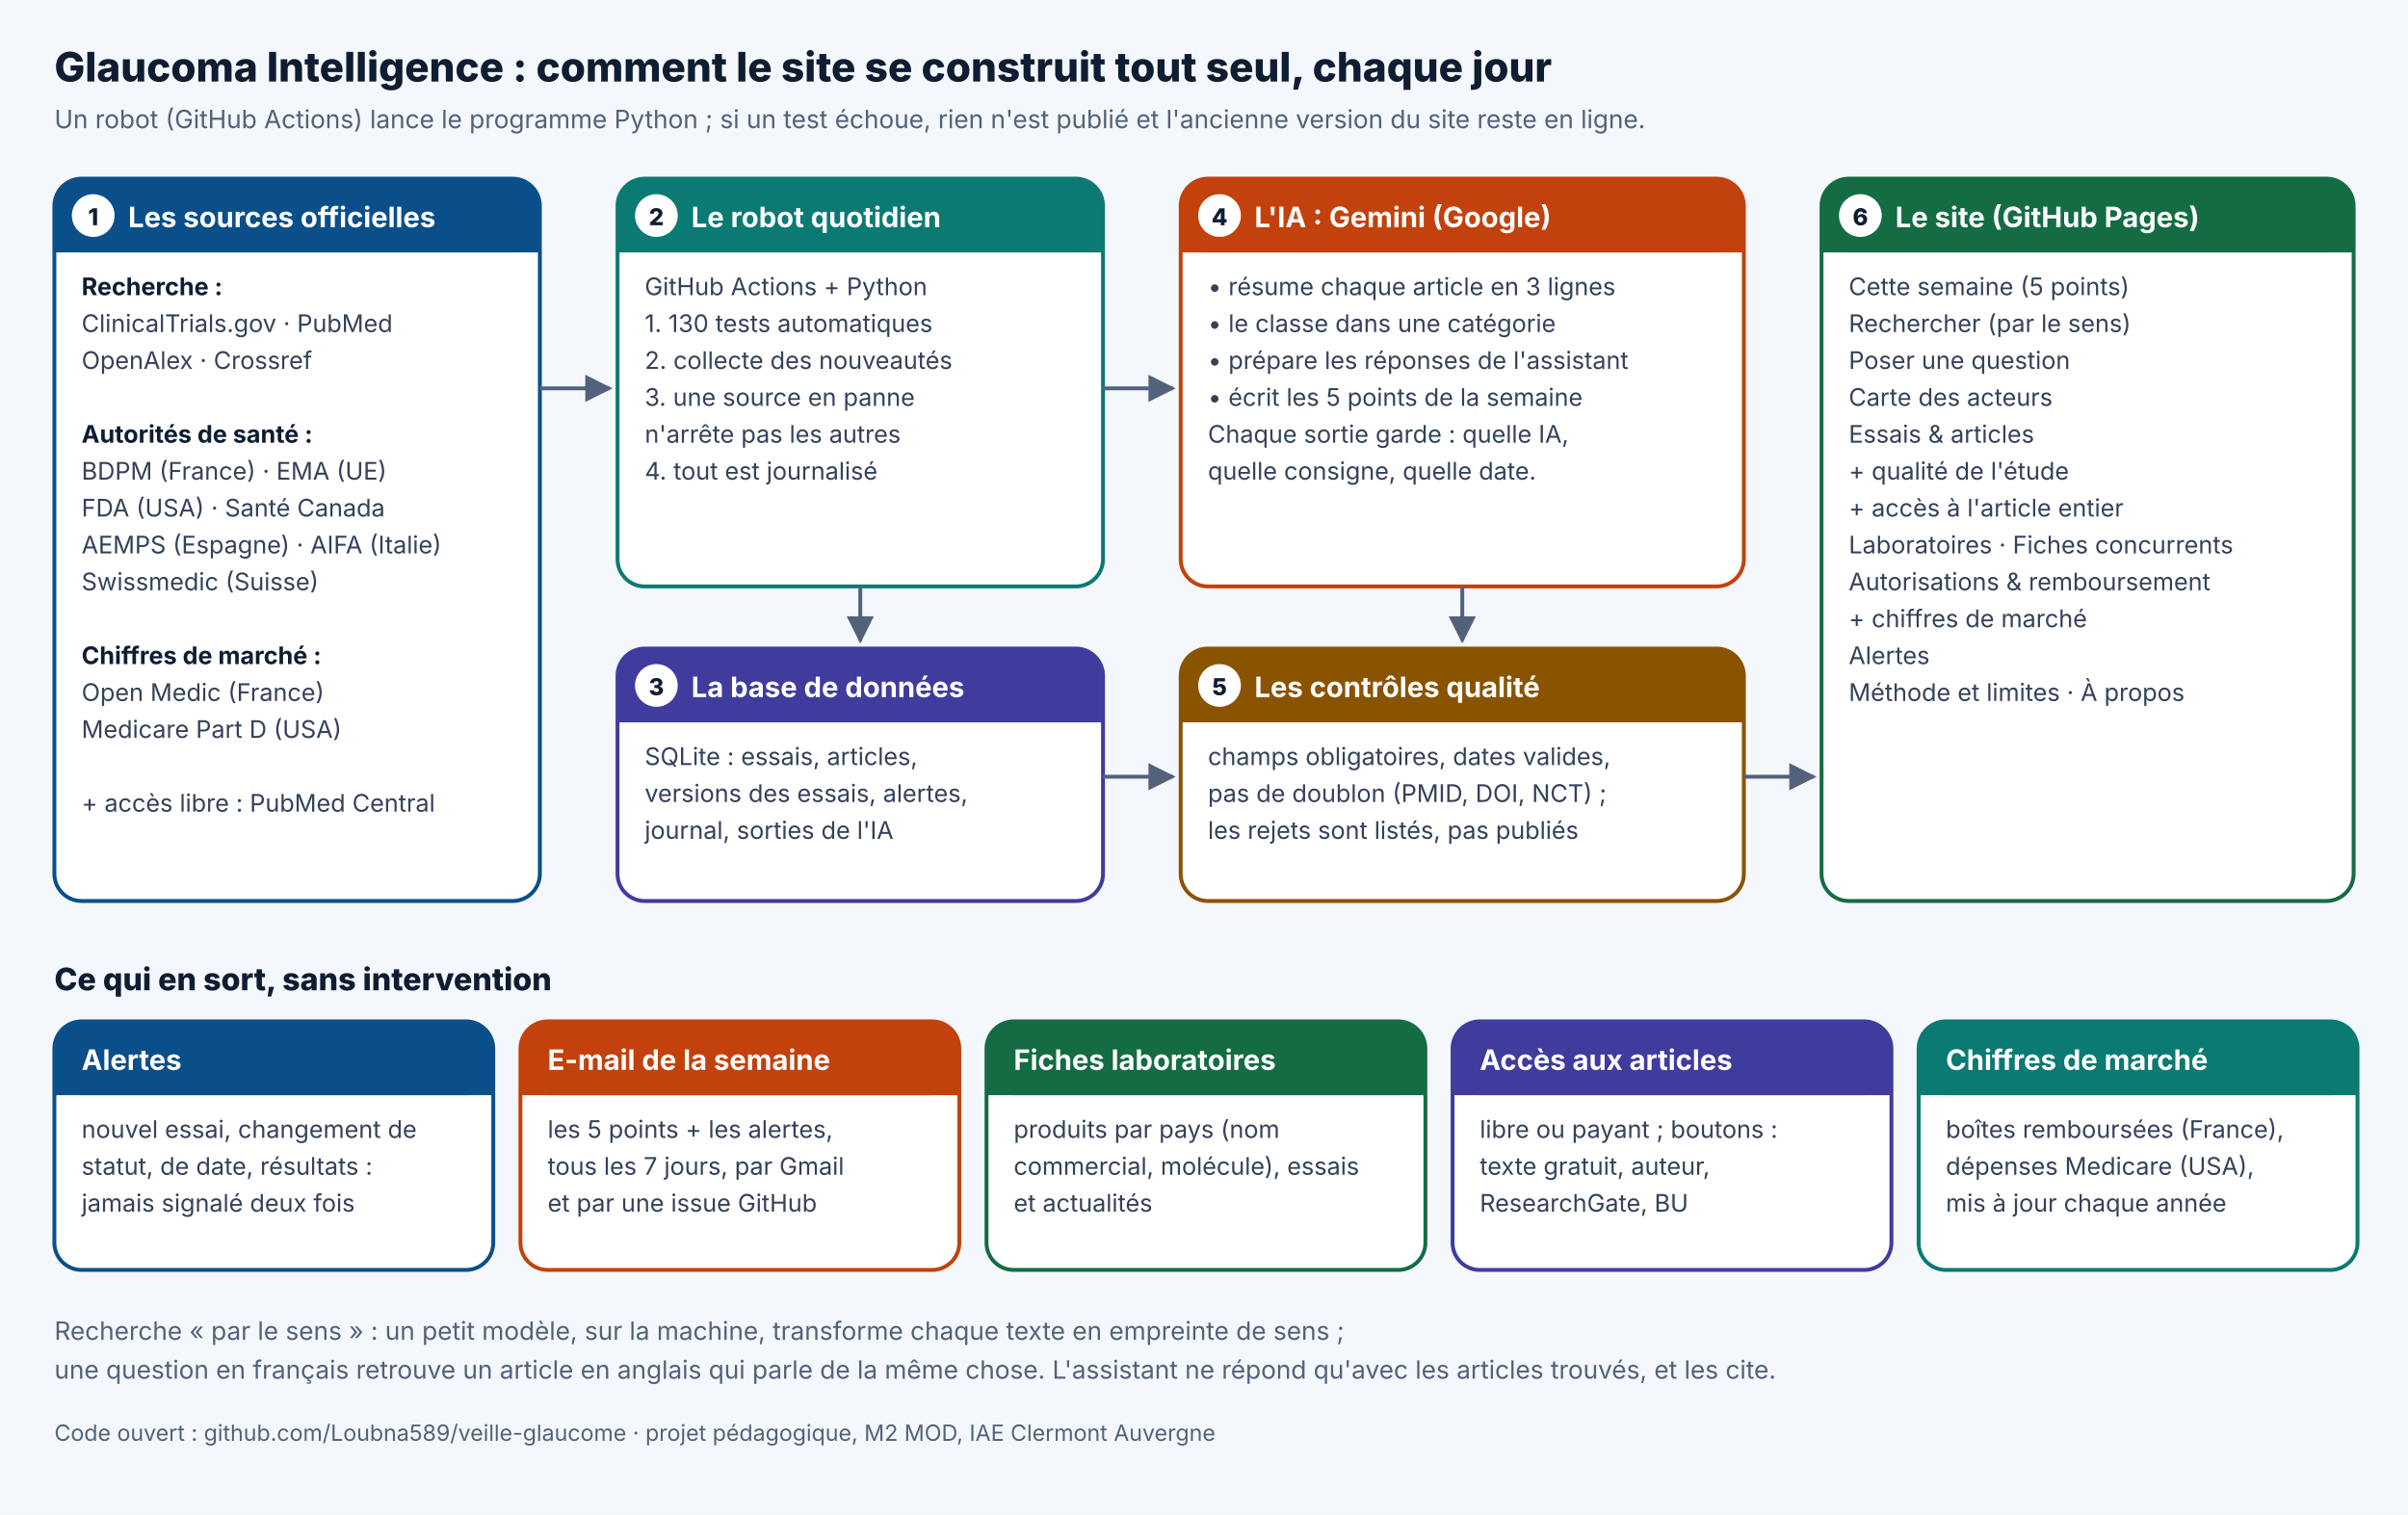
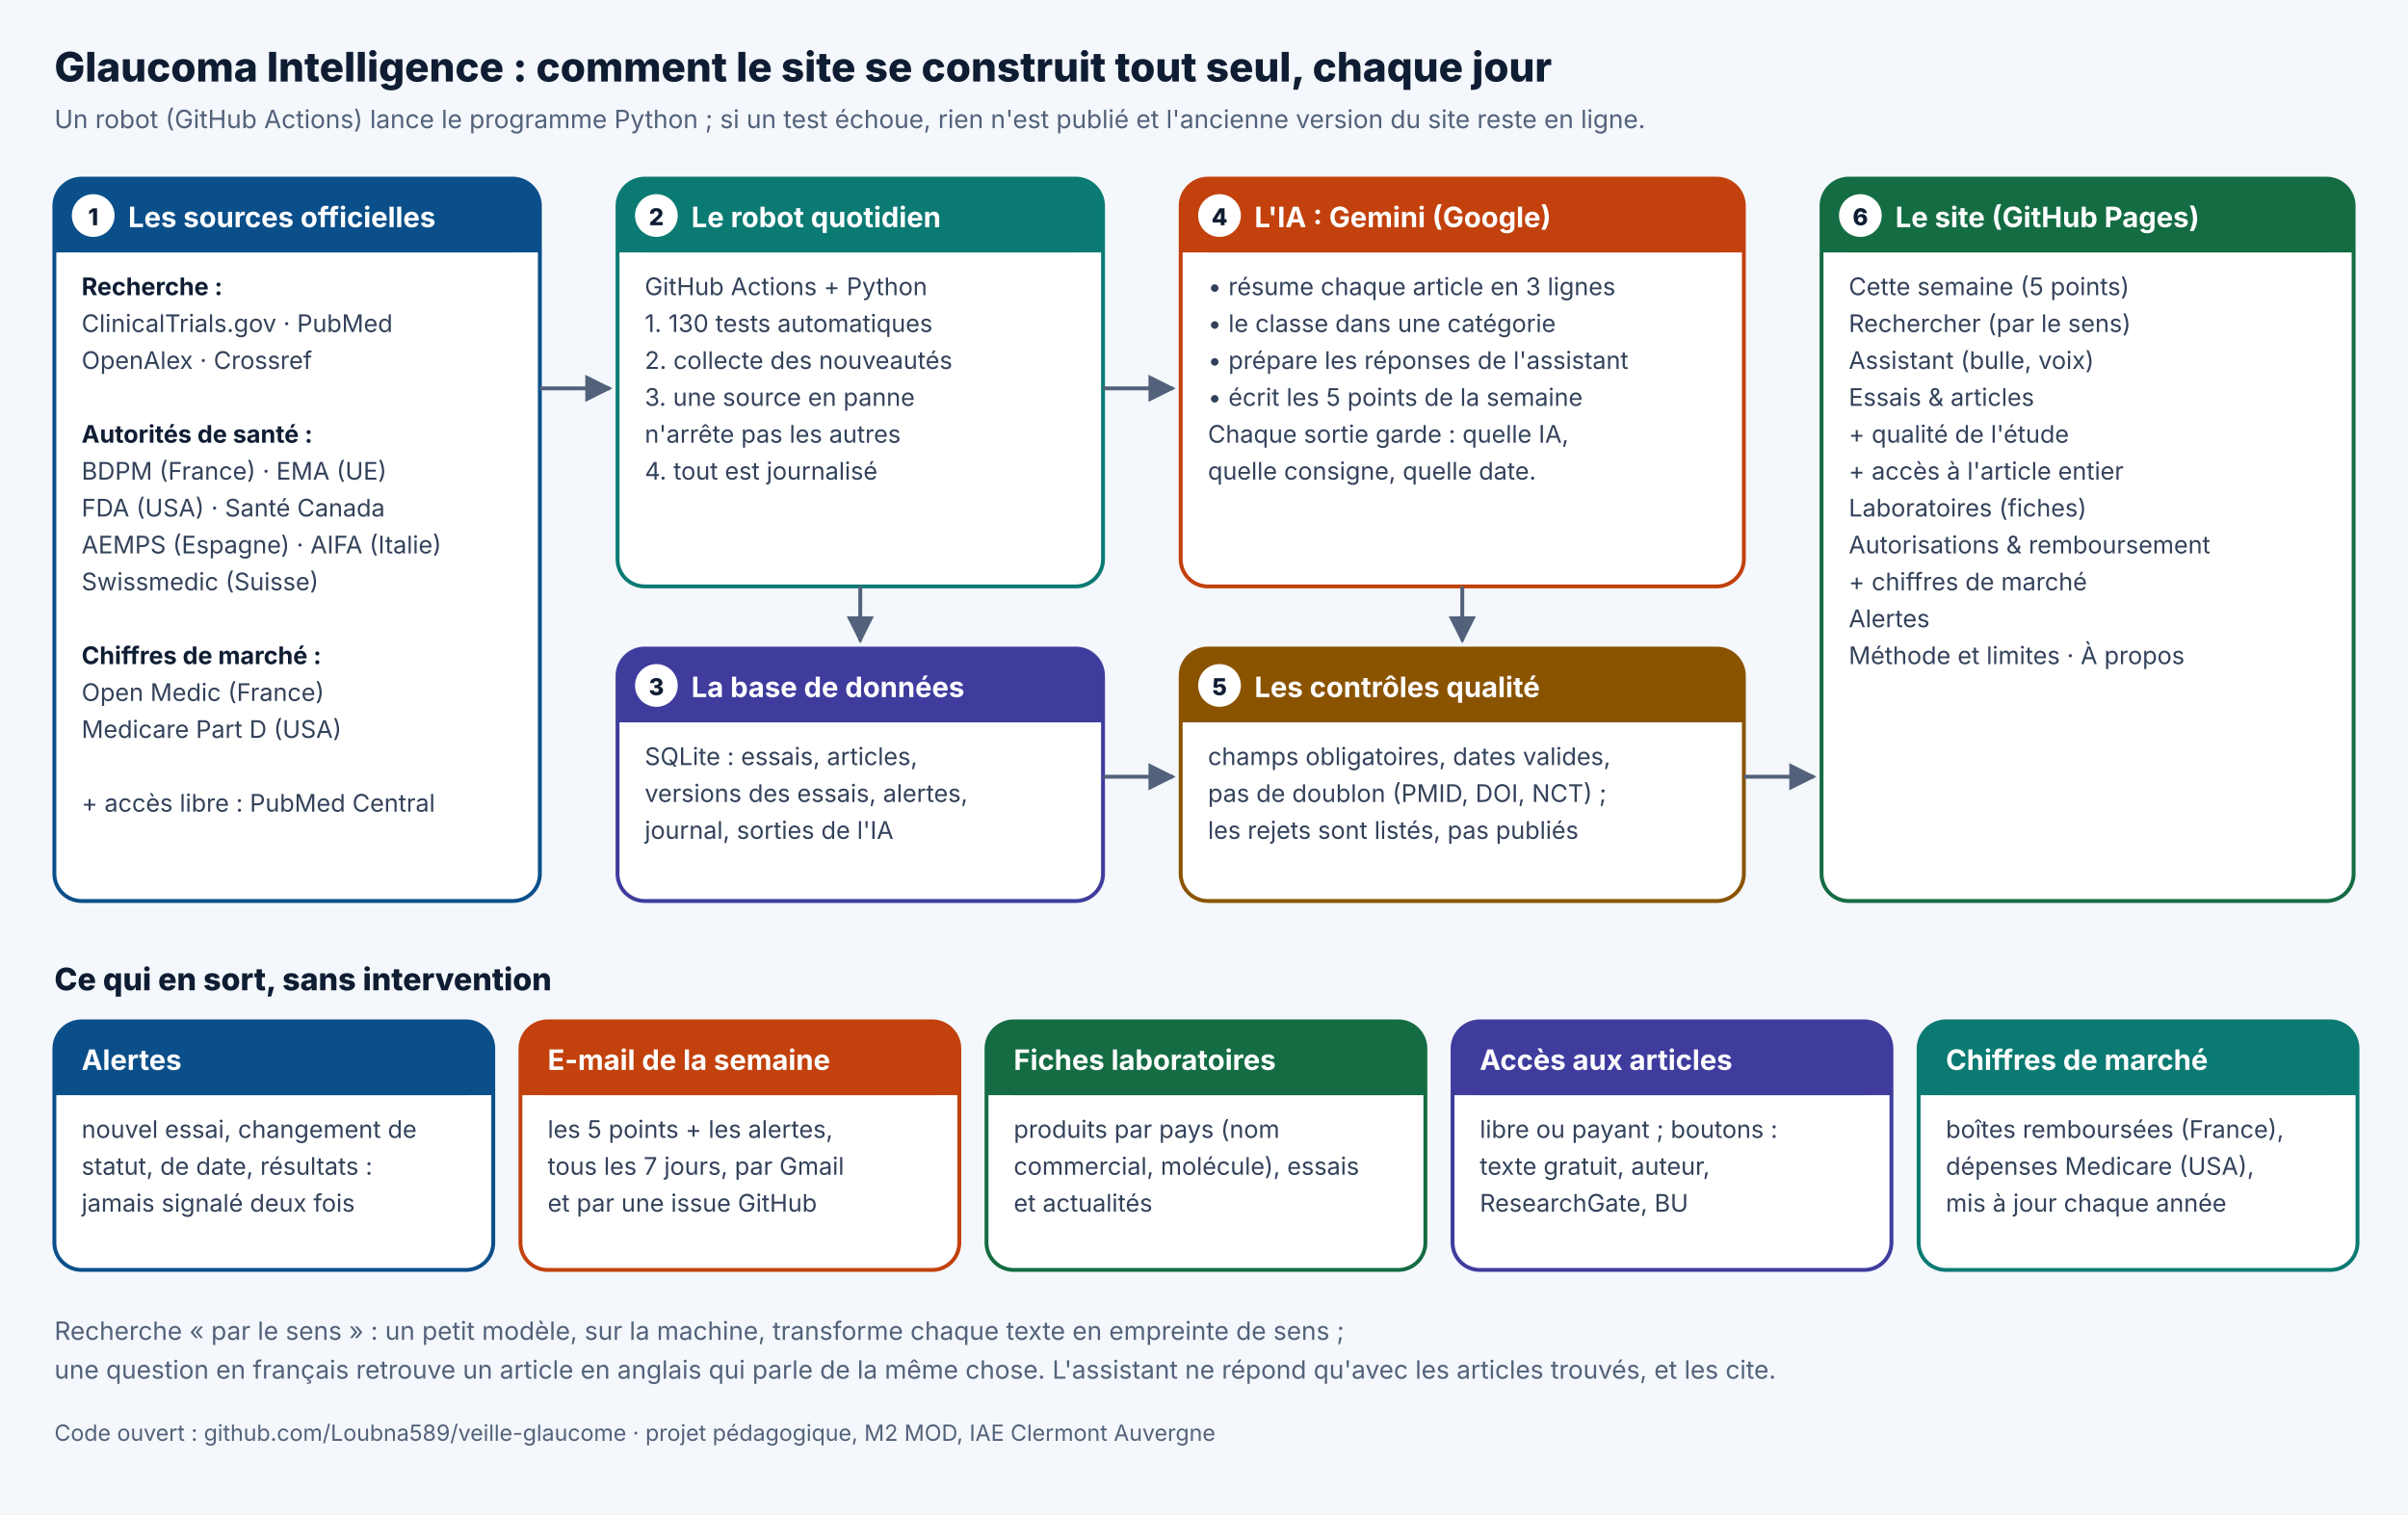
<svg xmlns="http://www.w3.org/2000/svg" viewBox="0 0 1240 780" font-family="Inter, Segoe UI, system-ui, sans-serif" role="img" aria-labelledby="t d">
  <defs>
    <marker id="f" viewBox="0 0 10 10" refX="9" refY="5" markerWidth="7" markerHeight="7" orient="auto-start-reverse">
      <path d="M0,0 L10,5 L0,10 z" fill="#52627a" />
    </marker>
    <style>.h1{font-size:21px;font-weight:800;fill:#0f1d33}.h2{font-size:16px;font-weight:800;fill:#0f1d33}.sous{font-size:13px;fill:#52627a}.mini{font-size:11.5px;fill:#52627a}
.ttl{font-size:14.5px;font-weight:700;fill:#fff}.num{font-size:12px;font-weight:800;fill:#0f1d33}.txt{font-size:12.5px;fill:#33425a}.gras{font-size:12.5px;font-weight:700;fill:#0f1d33}
.fl{stroke:#52627a;stroke-width:2;fill:none;marker-end:url(#f)}</style>
  </defs>
  <rect width="1240" height="780" fill="#f4f7fb" />
  <text x="28" y="42" class="h1" text-anchor="start">Glaucoma Intelligence : comment le site se construit tout seul, chaque jour</text>
  <text x="28" y="66" class="sous" text-anchor="start">Un robot (GitHub Actions) lance le programme Python ; si un test échoue, rien n'est publié et l'ancienne version du site reste en ligne.</text>
  <rect x="28" y="92" width="250" height="372" rx="14" fill="#ffffff" stroke="#0b4f8a" stroke-width="2" />
  <rect x="28" y="92" width="250" height="38" rx="14" fill="#0b4f8a" />
  <rect x="28" y="116" width="250" height="14" fill="#0b4f8a" />
  <circle cx="48" cy="111" r="11" fill="#fff" />
  <text x="48" y="116" class="num" text-anchor="middle">1</text>
  <text x="66" y="117" class="ttl" text-anchor="start">Les sources officielles</text>
  <text x="42" y="152" class="gras" text-anchor="start">Recherche :</text>
  <text x="42" y="171" class="txt" text-anchor="start">ClinicalTrials.gov · PubMed</text>
  <text x="42" y="190" class="txt" text-anchor="start">OpenAlex · Crossref</text>
  <text x="42" y="209" class="txt" text-anchor="start" />
  <text x="42" y="228" class="gras" text-anchor="start">Autorités de santé :</text>
  <text x="42" y="247" class="txt" text-anchor="start">BDPM (France) · EMA (UE)</text>
  <text x="42" y="266" class="txt" text-anchor="start">FDA (USA) · Santé Canada</text>
  <text x="42" y="285" class="txt" text-anchor="start">AEMPS (Espagne) · AIFA (Italie)</text>
  <text x="42" y="304" class="txt" text-anchor="start">Swissmedic (Suisse)</text>
  <text x="42" y="323" class="txt" text-anchor="start" />
  <text x="42" y="342" class="gras" text-anchor="start">Chiffres de marché :</text>
  <text x="42" y="361" class="txt" text-anchor="start">Open Medic (France)</text>
  <text x="42" y="380" class="txt" text-anchor="start">Medicare Part D (USA)</text>
  <text x="42" y="399" class="txt" text-anchor="start" />
  <text x="42" y="418" class="txt" text-anchor="start">+ accès libre : PubMed Central</text>
  <rect x="318" y="92" width="250" height="210" rx="14" fill="#ffffff" stroke="#0b7a73" stroke-width="2" />
  <rect x="318" y="92" width="250" height="38" rx="14" fill="#0b7a73" />
  <rect x="318" y="116" width="250" height="14" fill="#0b7a73" />
  <circle cx="338" cy="111" r="11" fill="#fff" />
  <text x="338" y="116" class="num" text-anchor="middle">2</text>
  <text x="356" y="117" class="ttl" text-anchor="start">Le robot quotidien</text>
  <text x="332" y="152" class="txt" text-anchor="start">GitHub Actions + Python</text>
  <text x="332" y="171" class="txt" text-anchor="start">1. 130 tests automatiques</text>
  <text x="332" y="190" class="txt" text-anchor="start">2. collecte des nouveautés</text>
  <text x="332" y="209" class="txt" text-anchor="start">3. une source en panne</text>
  <text x="332" y="228" class="txt" text-anchor="start">    n'arrête pas les autres</text>
  <text x="332" y="247" class="txt" text-anchor="start">4. tout est journalisé</text>
  <rect x="318" y="334" width="250" height="130" rx="14" fill="#ffffff" stroke="#3f3c9e" stroke-width="2" />
  <rect x="318" y="334" width="250" height="38" rx="14" fill="#3f3c9e" />
  <rect x="318" y="358" width="250" height="14" fill="#3f3c9e" />
  <circle cx="338" cy="353" r="11" fill="#fff" />
  <text x="338" y="358" class="num" text-anchor="middle">3</text>
  <text x="356" y="359" class="ttl" text-anchor="start">La base de données</text>
  <text x="332" y="394" class="txt" text-anchor="start">SQLite : essais, articles,</text>
  <text x="332" y="413" class="txt" text-anchor="start">versions des essais, alertes,</text>
  <text x="332" y="432" class="txt" text-anchor="start">journal, sorties de l'IA</text>
  <rect x="608" y="92" width="290" height="210" rx="14" fill="#ffffff" stroke="#c2410c" stroke-width="2" />
  <rect x="608" y="92" width="290" height="38" rx="14" fill="#c2410c" />
  <rect x="608" y="116" width="290" height="14" fill="#c2410c" />
  <circle cx="628" cy="111" r="11" fill="#fff" />
  <text x="628" y="116" class="num" text-anchor="middle">4</text>
  <text x="646" y="117" class="ttl" text-anchor="start">L'IA : Gemini (Google)</text>
  <text x="622" y="152" class="txt" text-anchor="start">• résume chaque article en 3 lignes</text>
  <text x="622" y="171" class="txt" text-anchor="start">• le classe dans une catégorie</text>
  <text x="622" y="190" class="txt" text-anchor="start">• prépare les réponses de l'assistant</text>
  <text x="622" y="209" class="txt" text-anchor="start">• écrit les 5 points de la semaine</text>
  <text x="622" y="228" class="txt" text-anchor="start">Chaque sortie garde : quelle IA,</text>
  <text x="622" y="247" class="txt" text-anchor="start">quelle consigne, quelle date.</text>
  <rect x="608" y="334" width="290" height="130" rx="14" fill="#ffffff" stroke="#8a5300" stroke-width="2" />
  <rect x="608" y="334" width="290" height="38" rx="14" fill="#8a5300" />
  <rect x="608" y="358" width="290" height="14" fill="#8a5300" />
  <circle cx="628" cy="353" r="11" fill="#fff" />
  <text x="628" y="358" class="num" text-anchor="middle">5</text>
  <text x="646" y="359" class="ttl" text-anchor="start">Les contrôles qualité</text>
  <text x="622" y="394" class="txt" text-anchor="start">champs obligatoires, dates valides,</text>
  <text x="622" y="413" class="txt" text-anchor="start">pas de doublon (PMID, DOI, NCT) ;</text>
  <text x="622" y="432" class="txt" text-anchor="start">les rejets sont listés, pas publiés</text>
  <rect x="938" y="92" width="274" height="372" rx="14" fill="#ffffff" stroke="#146c43" stroke-width="2" />
  <rect x="938" y="92" width="274" height="38" rx="14" fill="#146c43" />
  <rect x="938" y="116" width="274" height="14" fill="#146c43" />
  <circle cx="958" cy="111" r="11" fill="#fff" />
  <text x="958" y="116" class="num" text-anchor="middle">6</text>
  <text x="976" y="117" class="ttl" text-anchor="start">Le site (GitHub Pages)</text>
  <text x="952" y="152" class="txt" text-anchor="start">Cette semaine (5 points)</text>
  <text x="952" y="171" class="txt" text-anchor="start">Rechercher (par le sens)</text>
-   <text x="952" y="190" class="txt" text-anchor="start">Poser une question</text>
-   <text x="952" y="209" class="txt" text-anchor="start">Carte des acteurs</text>
-   <text x="952" y="228" class="txt" text-anchor="start">Essais &amp; articles</text>
-   <text x="952" y="247" class="txt" text-anchor="start">  + qualité de l'étude</text>
-   <text x="952" y="266" class="txt" text-anchor="start">  + accès à l'article entier</text>
-   <text x="952" y="285" class="txt" text-anchor="start">Laboratoires · Fiches concurrents</text>
-   <text x="952" y="304" class="txt" text-anchor="start">Autorisations &amp; remboursement</text>
-   <text x="952" y="323" class="txt" text-anchor="start">  + chiffres de marché</text>
-   <text x="952" y="342" class="txt" text-anchor="start">Alertes</text>
-   <text x="952" y="361" class="txt" text-anchor="start">Méthode et limites · À propos</text>
+   <text x="952" y="190" class="txt" text-anchor="start">Assistant (bulle, voix)</text>
+   <text x="952" y="209" class="txt" text-anchor="start">Essais &amp; articles</text>
+   <text x="952" y="228" class="txt" text-anchor="start">  + qualité de l'étude</text>
+   <text x="952" y="247" class="txt" text-anchor="start">  + accès à l'article entier</text>
+   <text x="952" y="266" class="txt" text-anchor="start">Laboratoires (fiches)</text>
+   <text x="952" y="285" class="txt" text-anchor="start">Autorisations &amp; remboursement</text>
+   <text x="952" y="304" class="txt" text-anchor="start">  + chiffres de marché</text>
+   <text x="952" y="323" class="txt" text-anchor="start">Alertes</text>
+   <text x="952" y="342" class="txt" text-anchor="start">Méthode et limites · À propos</text>
  <path d="M278,200 L314,200" class="fl" />
  <path d="M443,302 L443,330" class="fl" />
  <path d="M568,200 L604,200" class="fl" />
  <path d="M568,400 L604,400" class="fl" />
  <path d="M753,302 L753,330" class="fl" />
  <path d="M898,400 L934,400" class="fl" />
  <text x="28" y="510" class="h2" text-anchor="start">Ce qui en sort, sans intervention</text>
  <rect x="28" y="526" width="226" height="128" rx="14" fill="#ffffff" stroke="#0b4f8a" stroke-width="2" />
  <rect x="28" y="526" width="226" height="38" rx="14" fill="#0b4f8a" />
  <rect x="28" y="550" width="226" height="14" fill="#0b4f8a" />
  <text x="42" y="551" class="ttl" text-anchor="start">Alertes</text>
  <text x="42" y="586" class="txt" text-anchor="start">nouvel essai, changement de</text>
  <text x="42" y="605" class="txt" text-anchor="start">statut, de date, résultats :</text>
  <text x="42" y="624" class="txt" text-anchor="start">jamais signalé deux fois</text>
  <rect x="268" y="526" width="226" height="128" rx="14" fill="#ffffff" stroke="#c2410c" stroke-width="2" />
  <rect x="268" y="526" width="226" height="38" rx="14" fill="#c2410c" />
  <rect x="268" y="550" width="226" height="14" fill="#c2410c" />
  <text x="282" y="551" class="ttl" text-anchor="start">E-mail de la semaine</text>
  <text x="282" y="586" class="txt" text-anchor="start">les 5 points + les alertes,</text>
  <text x="282" y="605" class="txt" text-anchor="start">tous les 7 jours, par Gmail</text>
  <text x="282" y="624" class="txt" text-anchor="start">et par une issue GitHub</text>
  <rect x="508" y="526" width="226" height="128" rx="14" fill="#ffffff" stroke="#146c43" stroke-width="2" />
  <rect x="508" y="526" width="226" height="38" rx="14" fill="#146c43" />
  <rect x="508" y="550" width="226" height="14" fill="#146c43" />
  <text x="522" y="551" class="ttl" text-anchor="start">Fiches laboratoires</text>
  <text x="522" y="586" class="txt" text-anchor="start">produits par pays (nom</text>
  <text x="522" y="605" class="txt" text-anchor="start">commercial, molécule), essais</text>
  <text x="522" y="624" class="txt" text-anchor="start">et actualités</text>
  <rect x="748" y="526" width="226" height="128" rx="14" fill="#ffffff" stroke="#3f3c9e" stroke-width="2" />
  <rect x="748" y="526" width="226" height="38" rx="14" fill="#3f3c9e" />
  <rect x="748" y="550" width="226" height="14" fill="#3f3c9e" />
  <text x="762" y="551" class="ttl" text-anchor="start">Accès aux articles</text>
  <text x="762" y="586" class="txt" text-anchor="start">libre ou payant ; boutons :</text>
  <text x="762" y="605" class="txt" text-anchor="start">texte gratuit, auteur,</text>
  <text x="762" y="624" class="txt" text-anchor="start">ResearchGate, BU</text>
  <rect x="988" y="526" width="226" height="128" rx="14" fill="#ffffff" stroke="#0b7a73" stroke-width="2" />
  <rect x="988" y="526" width="226" height="38" rx="14" fill="#0b7a73" />
  <rect x="988" y="550" width="226" height="14" fill="#0b7a73" />
  <text x="1002" y="551" class="ttl" text-anchor="start">Chiffres de marché</text>
  <text x="1002" y="586" class="txt" text-anchor="start">boîtes remboursées (France),</text>
  <text x="1002" y="605" class="txt" text-anchor="start">dépenses Medicare (USA),</text>
  <text x="1002" y="624" class="txt" text-anchor="start">mis à jour chaque année</text>
  <text x="28" y="690" class="sous" text-anchor="start">Recherche « par le sens » : un petit modèle, sur la machine, transforme chaque texte en empreinte de sens ;</text>
  <text x="28" y="710" class="sous" text-anchor="start">une question en français retrouve un article en anglais qui parle de la même chose. L'assistant ne répond qu'avec les articles trouvés, et les cite.</text>
  <text x="28" y="742" class="mini" text-anchor="start">Code ouvert : github.com/Loubna589/veille-glaucome · projet pédagogique, M2 MOD, IAE Clermont Auvergne</text>
</svg>
